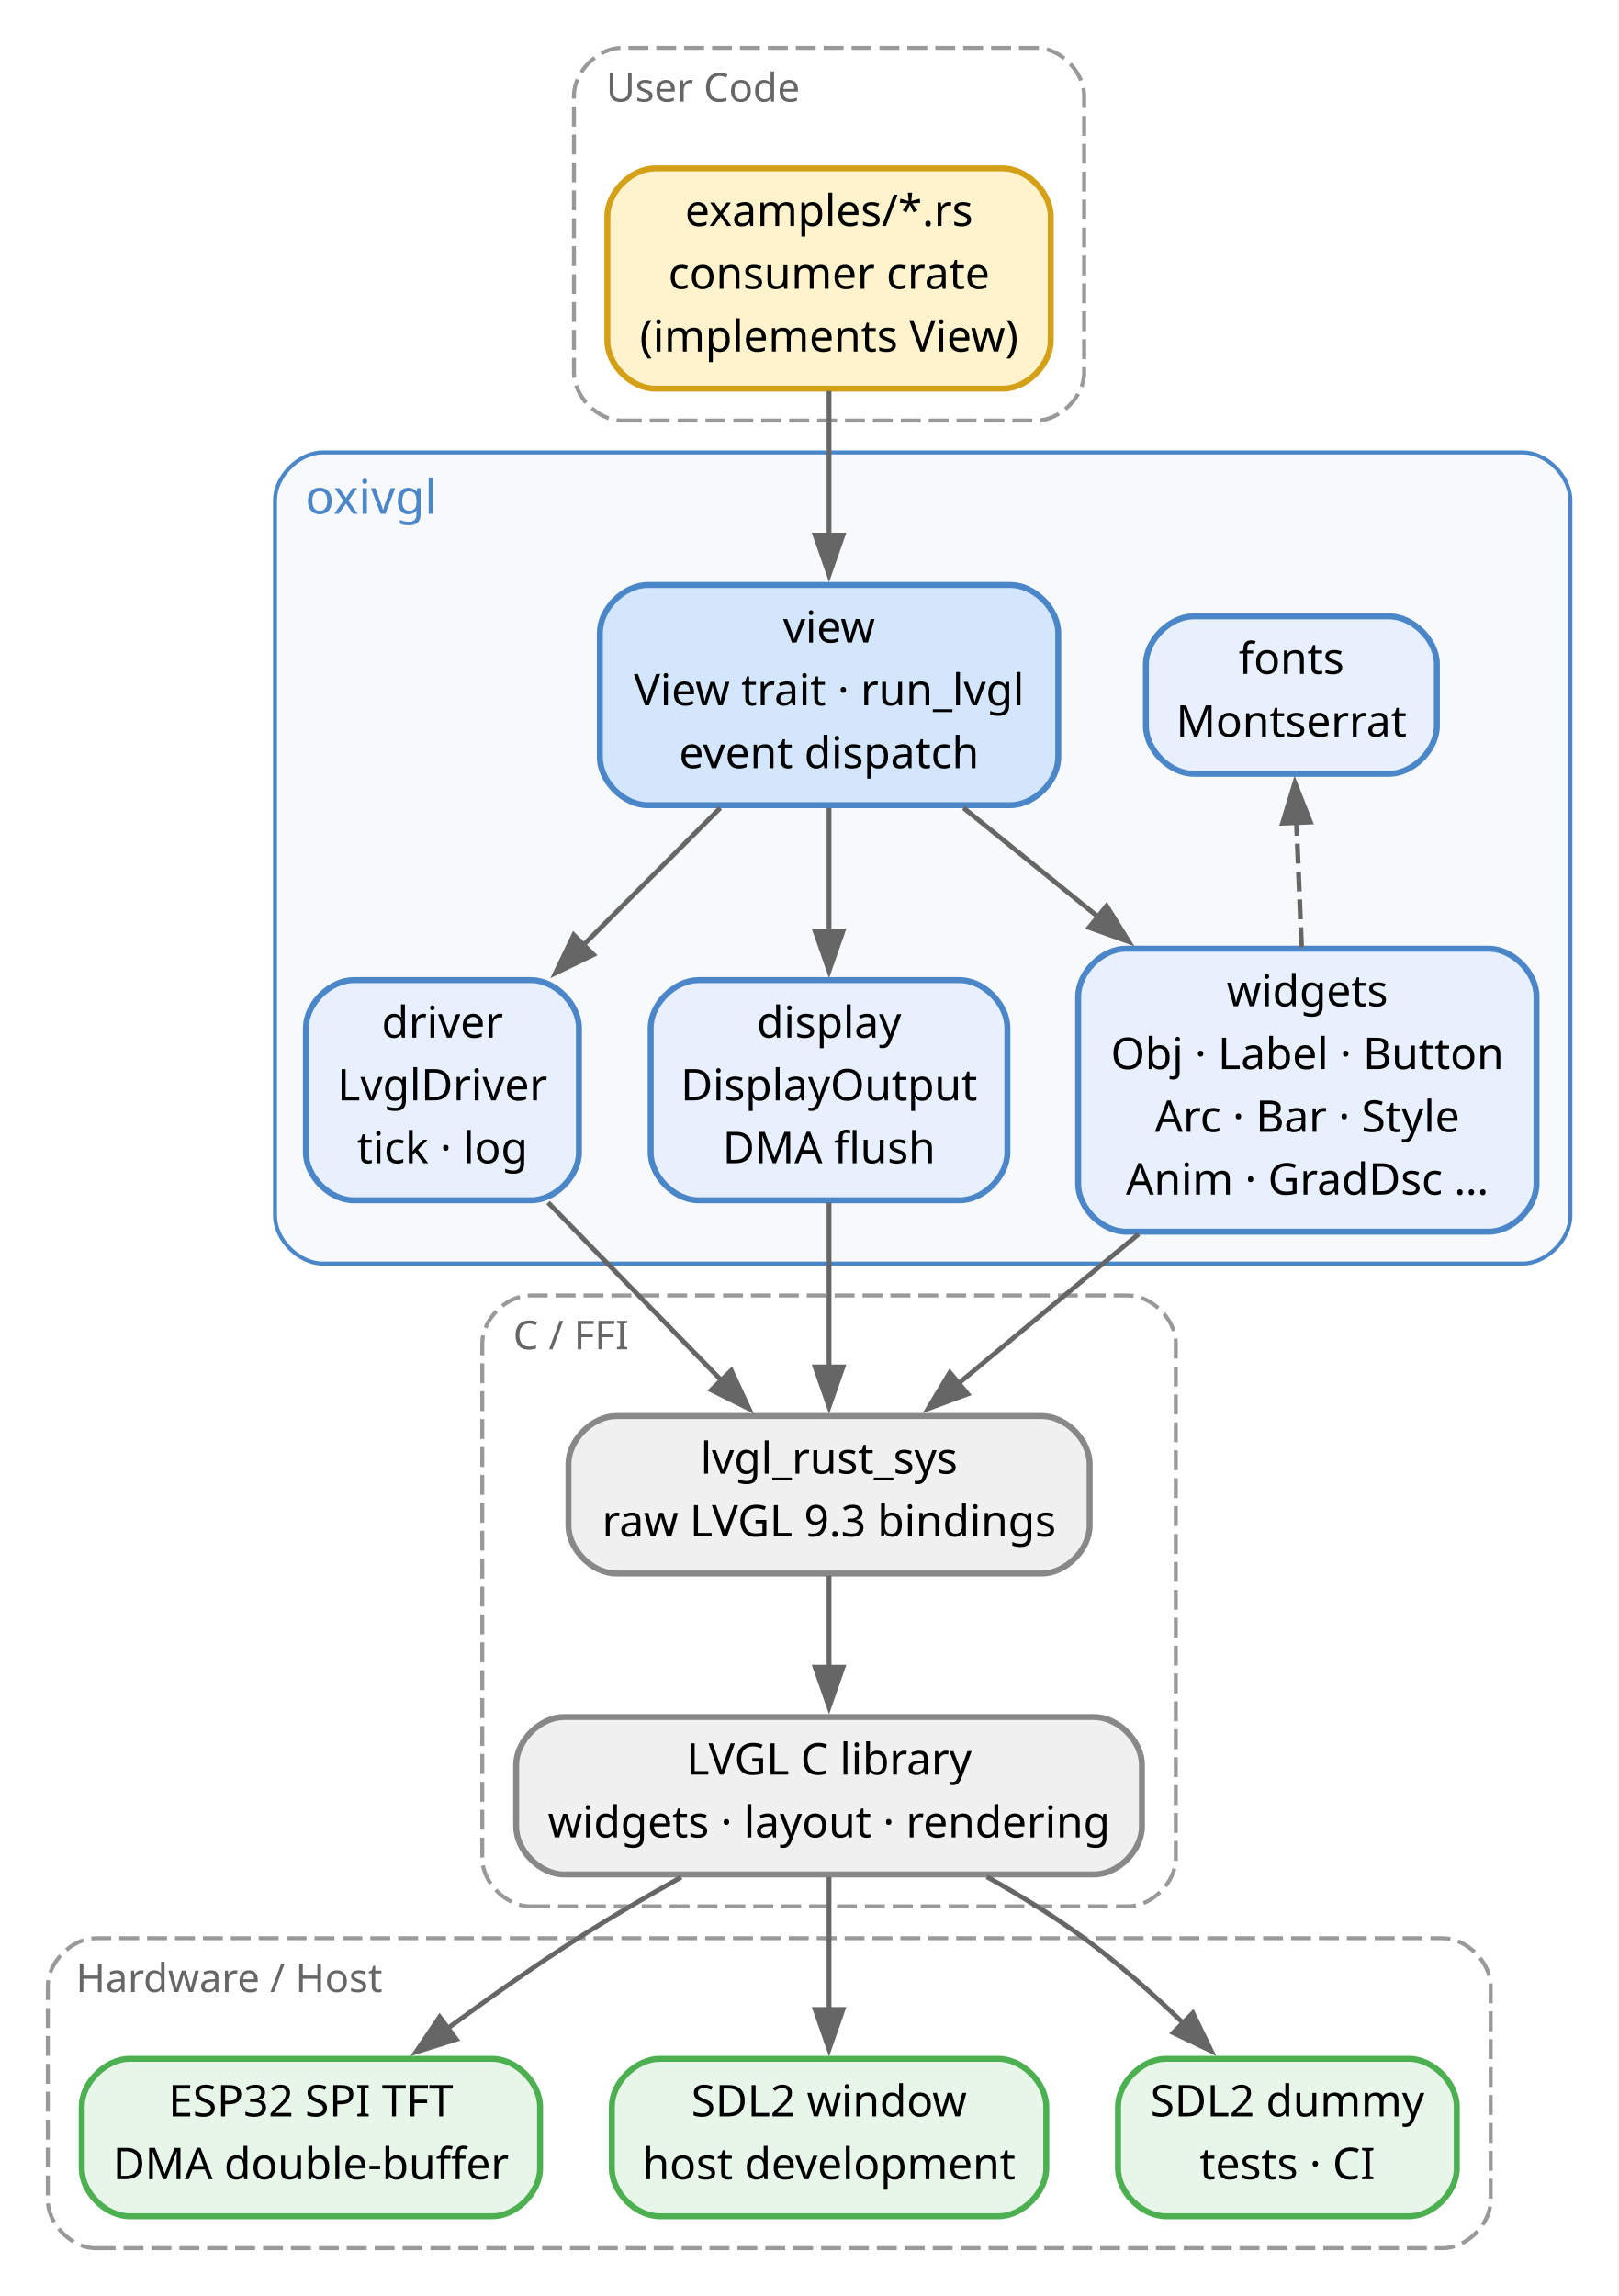
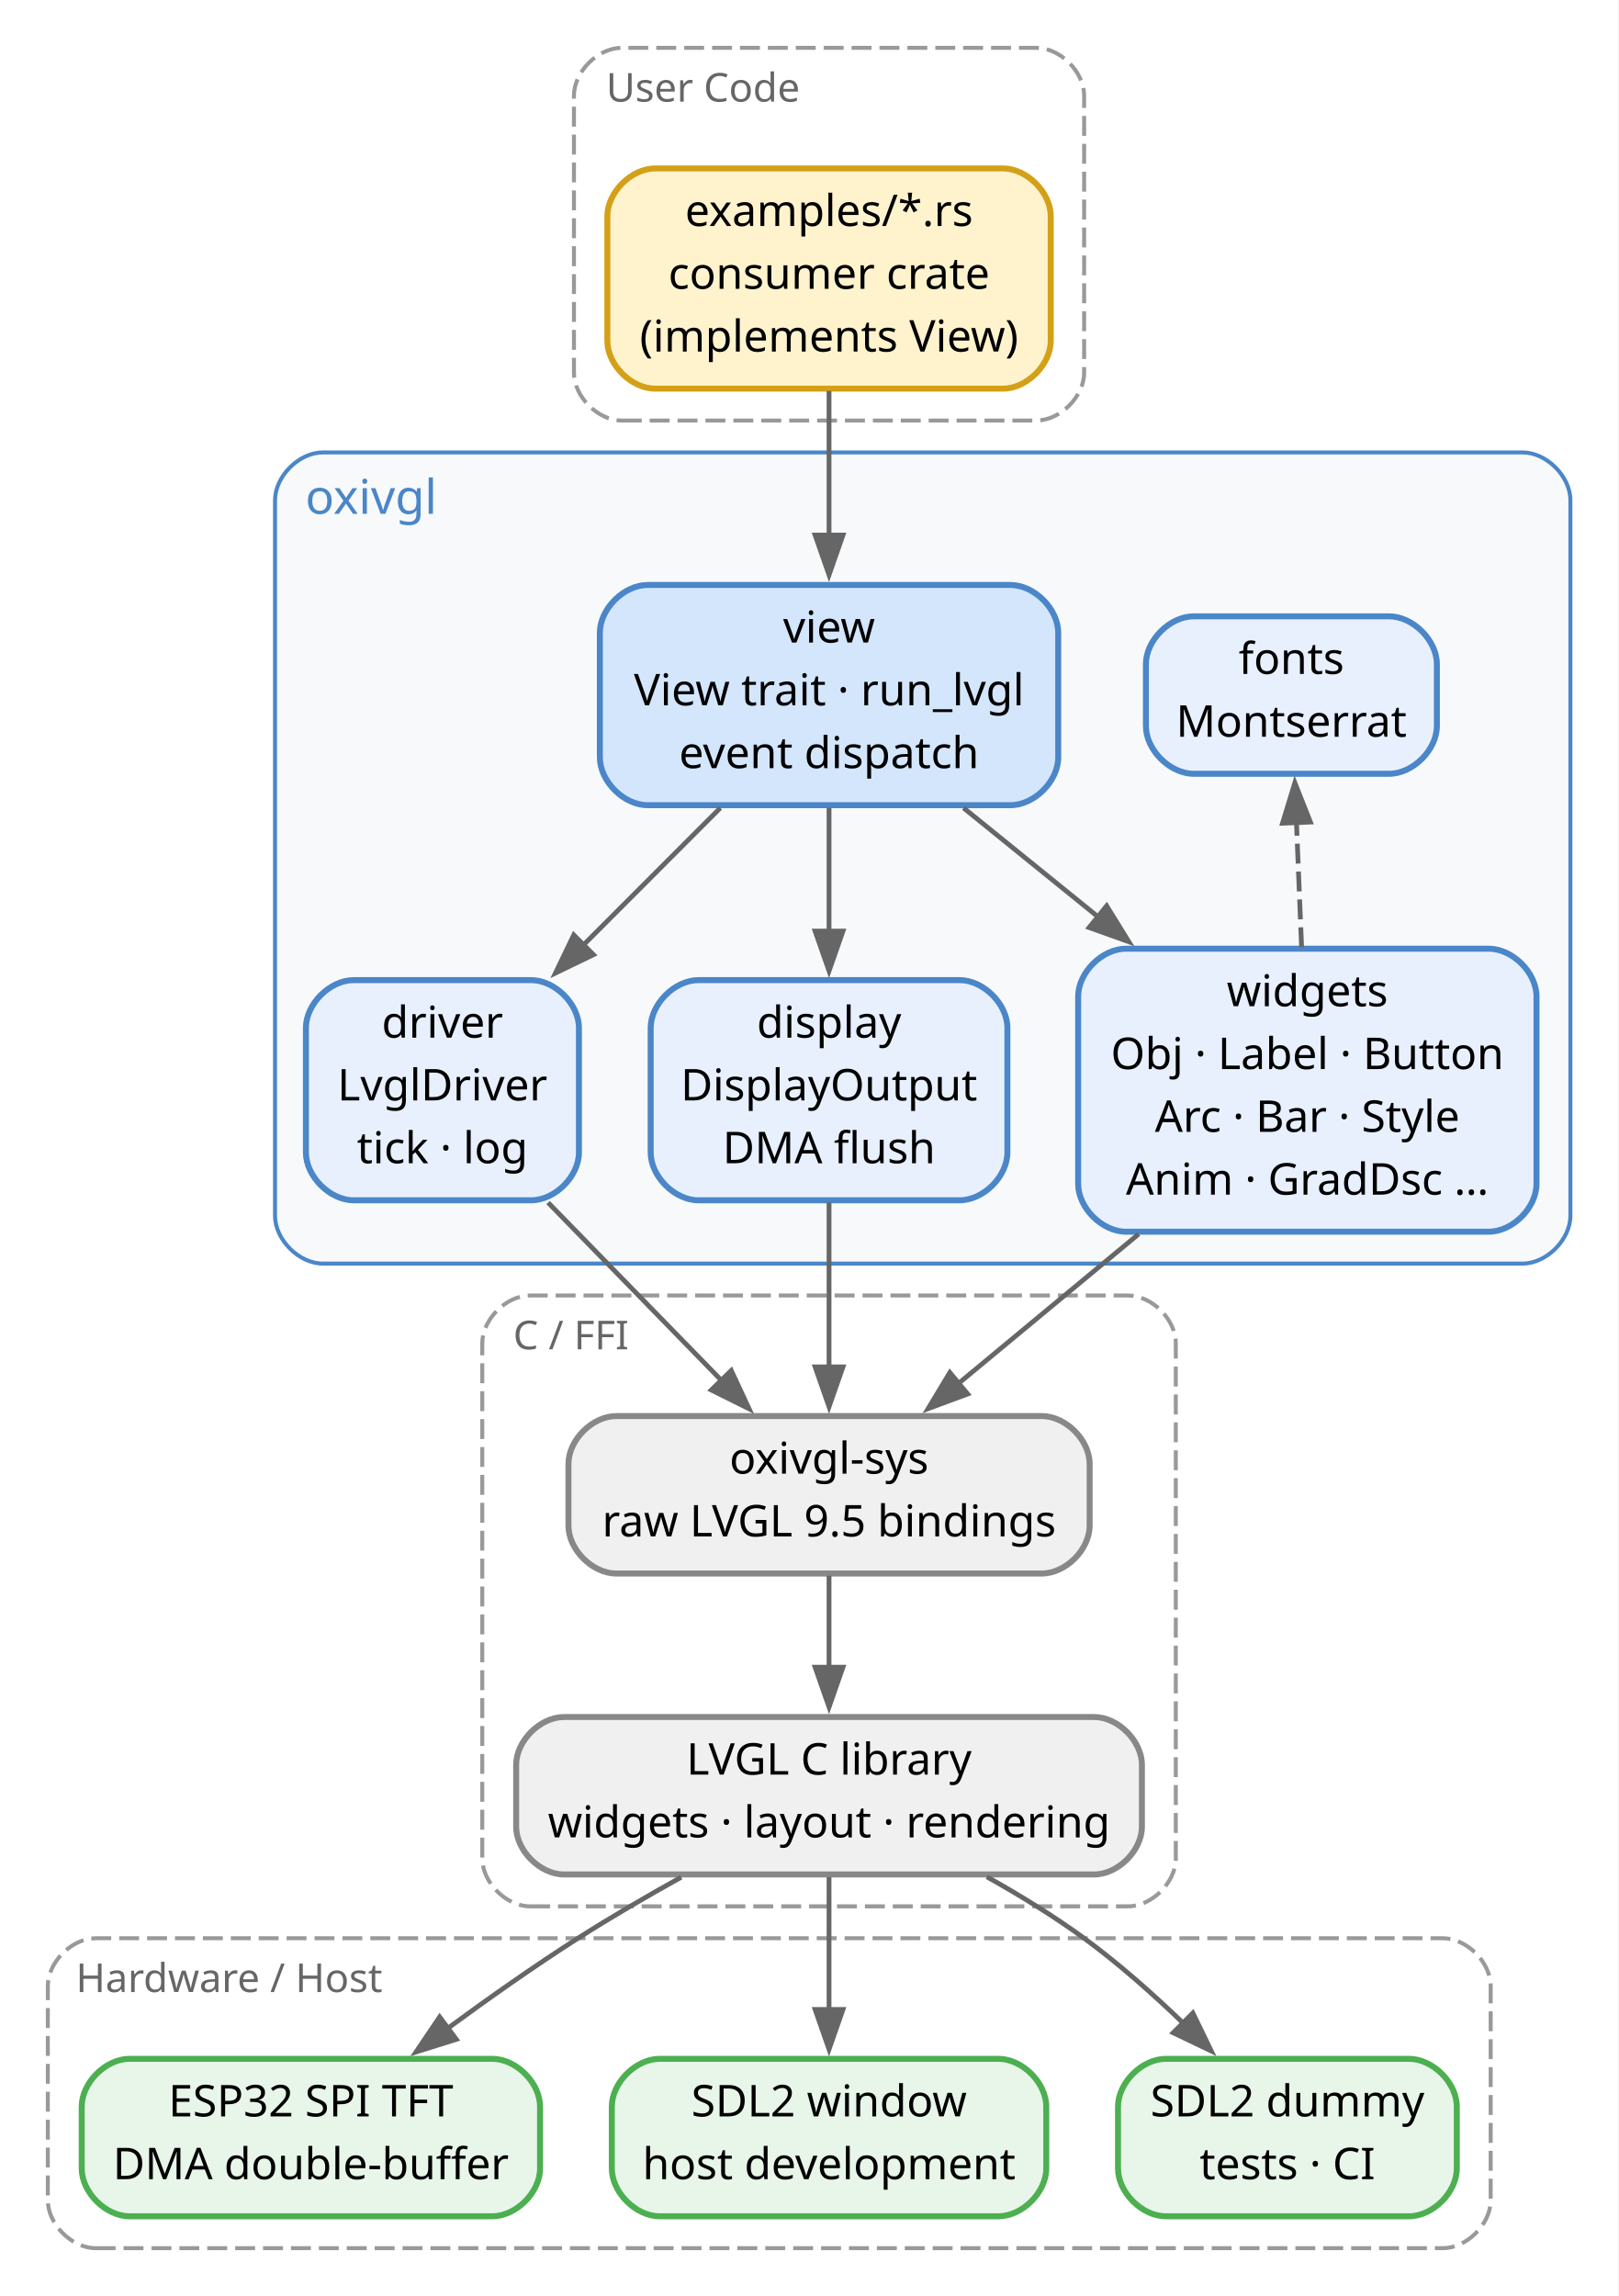
<svg xmlns="http://www.w3.org/2000/svg" width="406pt" height="576pt" viewBox="0.00 0.00 406.00 576.00">
  <g id="graph0" class="graph" transform="scale(1 1) rotate(0) translate(4 572)">
    <polygon fill="white" stroke="none" points="-4,4 -4,-572 402,-572 402,4 -4,4" />
    <g id="clust1" class="cluster">
      <path fill="none" stroke="#999999" stroke-dasharray="5,2" d="M152,-466.5C152,-466.5 256,-466.5 256,-466.5 262,-466.5 268,-472.5 268,-478.5 268,-478.5 268,-548 268,-548 268,-554 262,-560 256,-560 256,-560 152,-560 152,-560 146,-560 140,-554 140,-548 140,-548 140,-478.5 140,-478.5 140,-472.5 146,-466.5 152,-466.5" />
      <text xml:space="preserve" text-anchor="middle" x="172.38" y="-546.5" font-family="sans-serif" font-size="10.00" fill="#666666">User Code</text>
    </g>
    <g id="clust2" class="cluster">
      <path fill="#f8f9fa" stroke="#4a86c8" d="M77,-255C77,-255 378,-255 378,-255 384,-255 390,-261 390,-267 390,-267 390,-446.5 390,-446.5 390,-452.5 384,-458.5 378,-458.5 378,-458.5 77,-458.5 77,-458.5 71,-458.5 65,-452.5 65,-446.5 65,-446.5 65,-267 65,-267 65,-261 71,-255 77,-255" />
      <text xml:space="preserve" text-anchor="middle" x="89.12" y="-443.1" font-family="sans-serif" font-size="12.00" fill="#4a86c8">oxivgl</text>
    </g>
    <g id="clust3" class="cluster">
      <path fill="none" stroke="#999999" stroke-dasharray="5,2" d="M129,-93.75C129,-93.75 279,-93.75 279,-93.75 285,-93.75 291,-99.75 291,-105.75 291,-105.75 291,-235 291,-235 291,-241 285,-247 279,-247 279,-247 129,-247 129,-247 123,-247 117,-241 117,-235 117,-235 117,-105.75 117,-105.75 117,-99.75 123,-93.75 129,-93.75" />
      <text xml:space="preserve" text-anchor="middle" x="139.25" y="-233.5" font-family="sans-serif" font-size="10.00" fill="#666666">C / FFI</text>
    </g>
    <g id="clust4" class="cluster">
      <path fill="none" stroke="#999999" stroke-dasharray="5,2" d="M20,-8C20,-8 358,-8 358,-8 364,-8 370,-14 370,-20 370,-20 370,-73.75 370,-73.75 370,-79.75 364,-85.75 358,-85.75 358,-85.75 20,-85.75 20,-85.75 14,-85.75 8,-79.75 8,-73.75 8,-73.75 8,-20 8,-20 8,-14 14,-8 20,-8" />
      <text xml:space="preserve" text-anchor="middle" x="53.5" y="-72.25" font-family="sans-serif" font-size="10.00" fill="#666666">Hardware / Host</text>
    </g>
    <g id="node1" class="node">
      <path fill="#fff3cd" stroke="#d4a017" stroke-width="1.5" d="M247.62,-529.75C247.62,-529.75 160.38,-529.75 160.38,-529.75 154.38,-529.75 148.38,-523.75 148.38,-517.75 148.38,-517.75 148.38,-486.5 148.38,-486.5 148.38,-480.5 154.38,-474.5 160.38,-474.5 160.38,-474.5 247.62,-474.5 247.62,-474.5 253.62,-474.5 259.62,-480.5 259.62,-486.5 259.62,-486.5 259.62,-517.75 259.62,-517.75 259.62,-523.75 253.62,-529.75 247.62,-529.75" />
      <text xml:space="preserve" text-anchor="middle" x="204" y="-515.3" font-family="sans-serif" font-size="11.00">examples/*.rs</text>
      <text xml:space="preserve" text-anchor="middle" x="204" y="-499.55" font-family="sans-serif" font-size="11.00">consumer crate</text>
      <text xml:space="preserve" text-anchor="middle" x="204" y="-483.8" font-family="sans-serif" font-size="11.00">(implements View)</text>
    </g>
    <g id="node2" class="node">
      <path fill="#d4e6fc" stroke="#4a86c8" stroke-width="1.5" d="M249.5,-425.25C249.5,-425.25 158.5,-425.25 158.5,-425.25 152.5,-425.25 146.5,-419.25 146.5,-413.25 146.5,-413.25 146.5,-382 146.5,-382 146.5,-376 152.5,-370 158.5,-370 158.5,-370 249.5,-370 249.5,-370 255.5,-370 261.5,-376 261.5,-382 261.5,-382 261.5,-413.25 261.5,-413.25 261.5,-419.25 255.5,-425.25 249.5,-425.25" />
      <text xml:space="preserve" text-anchor="middle" x="204" y="-410.8" font-family="sans-serif" font-size="11.00">view</text>
      <text xml:space="preserve" text-anchor="middle" x="204" y="-395.05" font-family="sans-serif" font-size="11.00">View trait · run_lvgl</text>
      <text xml:space="preserve" text-anchor="middle" x="204" y="-379.3" font-family="sans-serif" font-size="11.00">event dispatch</text>
    </g>
    <g id="edge1" class="edge">
      <path fill="none" stroke="#666666" stroke-width="1.2" d="M204,-473.93C204,-462.81 204,-449.73 204,-437.63" />
      <polygon fill="#666666" stroke="#666666" stroke-width="1.2" points="207.5,-437.77 204,-427.77 200.5,-437.77 207.5,-437.77" />
    </g>
    <g id="node3" class="node">
      <path fill="#e8f0fe" stroke="#4a86c8" stroke-width="1.5" d="M129.25,-326.12C129.25,-326.12 84.75,-326.12 84.75,-326.12 78.75,-326.12 72.75,-320.12 72.75,-314.12 72.75,-314.12 72.75,-282.88 72.75,-282.88 72.75,-276.88 78.75,-270.88 84.75,-270.88 84.75,-270.88 129.25,-270.88 129.25,-270.88 135.25,-270.88 141.25,-276.88 141.25,-282.88 141.25,-282.88 141.25,-314.12 141.25,-314.12 141.25,-320.12 135.25,-326.12 129.25,-326.12" />
      <text xml:space="preserve" text-anchor="middle" x="107" y="-311.68" font-family="sans-serif" font-size="11.00">driver</text>
      <text xml:space="preserve" text-anchor="middle" x="107" y="-295.93" font-family="sans-serif" font-size="11.00">LvglDriver</text>
      <text xml:space="preserve" text-anchor="middle" x="107" y="-280.18" font-family="sans-serif" font-size="11.00">tick · log</text>
    </g>
    <g id="edge2" class="edge">
      <path fill="none" stroke="#666666" stroke-width="1.2" d="M176.72,-369.31C165.99,-358.57 153.53,-346.09 142.14,-334.69" />
      <polygon fill="#666666" stroke="#666666" stroke-width="1.2" points="144.9,-332.5 135.36,-327.89 139.95,-337.44 144.9,-332.5" />
    </g>
    <g id="node4" class="node">
      <path fill="#e8f0fe" stroke="#4a86c8" stroke-width="1.5" d="M236.75,-326.12C236.75,-326.12 171.25,-326.12 171.25,-326.12 165.25,-326.12 159.25,-320.12 159.25,-314.12 159.25,-314.12 159.25,-282.88 159.25,-282.88 159.25,-276.88 165.25,-270.88 171.25,-270.88 171.25,-270.88 236.75,-270.88 236.75,-270.88 242.75,-270.88 248.75,-276.88 248.75,-282.88 248.75,-282.88 248.75,-314.12 248.75,-314.12 248.75,-320.12 242.75,-326.12 236.75,-326.12" />
      <text xml:space="preserve" text-anchor="middle" x="204" y="-311.68" font-family="sans-serif" font-size="11.00">display</text>
      <text xml:space="preserve" text-anchor="middle" x="204" y="-295.93" font-family="sans-serif" font-size="11.00">DisplayOutput</text>
      <text xml:space="preserve" text-anchor="middle" x="204" y="-280.18" font-family="sans-serif" font-size="11.00">DMA flush</text>
    </g>
    <g id="edge3" class="edge">
      <path fill="none" stroke="#666666" stroke-width="1.2" d="M204,-369.31C204,-359.71 204,-348.74 204,-338.37" />
      <polygon fill="#666666" stroke="#666666" stroke-width="1.2" points="207.5,-338.42 204,-328.42 200.5,-338.42 207.5,-338.42" />
    </g>
    <g id="node5" class="node">
      <path fill="#e8f0fe" stroke="#4a86c8" stroke-width="1.5" d="M369.5,-334C369.5,-334 278.5,-334 278.5,-334 272.5,-334 266.5,-328 266.5,-322 266.5,-322 266.5,-275 266.5,-275 266.5,-269 272.5,-263 278.5,-263 278.5,-263 369.5,-263 369.5,-263 375.5,-263 381.5,-269 381.5,-275 381.5,-275 381.5,-322 381.5,-322 381.5,-328 375.5,-334 369.5,-334" />
      <text xml:space="preserve" text-anchor="middle" x="324" y="-319.55" font-family="sans-serif" font-size="11.00">widgets</text>
      <text xml:space="preserve" text-anchor="middle" x="324" y="-303.8" font-family="sans-serif" font-size="11.00">Obj · Label · Button</text>
      <text xml:space="preserve" text-anchor="middle" x="324" y="-288.05" font-family="sans-serif" font-size="11.00">Arc · Bar · Style</text>
      <text xml:space="preserve" text-anchor="middle" x="324" y="-272.3" font-family="sans-serif" font-size="11.00">Anim · GradDsc …</text>
    </g>
    <g id="edge4" class="edge">
      <path fill="none" stroke="#666666" stroke-width="1.2" d="M237.75,-369.31C248.25,-360.81 260.09,-351.23 271.55,-341.95" />
      <polygon fill="#666666" stroke="#666666" stroke-width="1.2" points="273.65,-344.75 279.22,-335.74 269.25,-339.31 273.65,-344.75" />
    </g>
    <g id="node7" class="node">
      <path fill="#f0f0f0" stroke="#888888" stroke-width="1.5" d="M257.38,-216.75C257.38,-216.75 150.62,-216.75 150.62,-216.75 144.62,-216.75 138.62,-210.75 138.62,-204.75 138.62,-204.75 138.62,-189.25 138.62,-189.25 138.62,-183.25 144.62,-177.25 150.62,-177.25 150.62,-177.25 257.38,-177.25 257.38,-177.25 263.38,-177.25 269.38,-183.25 269.38,-189.25 269.38,-189.25 269.38,-204.75 269.38,-204.75 269.38,-210.75 263.38,-216.75 257.38,-216.75" />
-       <text xml:space="preserve" text-anchor="middle" x="204" y="-202.3" font-family="sans-serif" font-size="11.00">lvgl_rust_sys</text>
-       <text xml:space="preserve" text-anchor="middle" x="204" y="-186.55" font-family="sans-serif" font-size="11.00">raw LVGL 9.3 bindings</text>
+       <text xml:space="preserve" text-anchor="middle" x="204" y="-202.3" font-family="sans-serif" font-size="11.00">oxivgl-sys</text>
+       <text xml:space="preserve" text-anchor="middle" x="204" y="-186.55" font-family="sans-serif" font-size="11.00">raw LVGL 9.5 bindings</text>
    </g>
    <g id="edge6" class="edge">
      <path fill="none" stroke="#666666" stroke-width="1.2" d="M133.51,-270.31C147.07,-256.4 163.55,-239.5 177.16,-225.53" />
      <polygon fill="#666666" stroke="#666666" stroke-width="1.2" points="179.47,-228.18 183.94,-218.57 174.46,-223.29 179.47,-228.18" />
    </g>
    <g id="edge7" class="edge">
      <path fill="none" stroke="#666666" stroke-width="1.2" d="M204,-270.31C204,-257.45 204,-242.03 204,-228.74" />
      <polygon fill="#666666" stroke="#666666" stroke-width="1.2" points="207.5,-229.09 204,-219.09 200.5,-229.09 207.5,-229.09" />
    </g>
    <g id="node6" class="node">
      <path fill="#e8f0fe" stroke="#4a86c8" stroke-width="1.5" d="M344.5,-417.38C344.5,-417.38 295.5,-417.38 295.5,-417.38 289.5,-417.38 283.5,-411.38 283.5,-405.38 283.5,-405.38 283.5,-389.88 283.5,-389.88 283.5,-383.88 289.5,-377.88 295.5,-377.88 295.5,-377.88 344.5,-377.88 344.5,-377.88 350.5,-377.88 356.5,-383.88 356.5,-389.88 356.5,-389.88 356.5,-405.38 356.5,-405.38 356.5,-411.38 350.5,-417.38 344.5,-417.38" />
      <text xml:space="preserve" text-anchor="middle" x="320" y="-402.93" font-family="sans-serif" font-size="11.00">fonts</text>
      <text xml:space="preserve" text-anchor="middle" x="320" y="-387.18" font-family="sans-serif" font-size="11.00">Montserrat</text>
    </g>
    <g id="edge5" class="edge">
      <path fill="none" stroke="#666666" stroke-width="1.2" stroke-dasharray="5,2" d="M322.56,-334.37C322.14,-344.69 321.68,-355.9 321.26,-365.93" />
      <polygon fill="#666666" stroke="#666666" stroke-width="1.2" points="317.78,-365.49 320.87,-375.62 324.77,-365.77 317.78,-365.49" />
    </g>
    <g id="edge8" class="edge">
      <path fill="none" stroke="#666666" stroke-width="1.2" d="M281.69,-262.42C266.75,-250.03 250.19,-236.3 236.22,-224.72" />
      <polygon fill="#666666" stroke="#666666" stroke-width="1.2" points="238.78,-222.29 228.85,-218.61 234.31,-227.68 238.78,-222.29" />
    </g>
    <g id="node8" class="node">
      <path fill="#f0f0f0" stroke="#888888" stroke-width="1.5" d="M270.5,-141.25C270.5,-141.25 137.5,-141.25 137.5,-141.25 131.5,-141.25 125.5,-135.25 125.5,-129.25 125.5,-129.25 125.5,-113.75 125.5,-113.75 125.5,-107.75 131.5,-101.75 137.5,-101.75 137.5,-101.75 270.5,-101.75 270.5,-101.75 276.5,-101.75 282.5,-107.75 282.5,-113.75 282.5,-113.75 282.5,-129.25 282.5,-129.25 282.5,-135.25 276.5,-141.25 270.5,-141.25" />
      <text xml:space="preserve" text-anchor="middle" x="204" y="-126.8" font-family="sans-serif" font-size="11.00">LVGL C library</text>
      <text xml:space="preserve" text-anchor="middle" x="204" y="-111.05" font-family="sans-serif" font-size="11.00">widgets · layout · rendering</text>
    </g>
    <g id="edge9" class="edge">
      <path fill="none" stroke="#666666" stroke-width="1.2" d="M204,-176.69C204,-169.65 204,-161.51 204,-153.71" />
      <polygon fill="#666666" stroke="#666666" stroke-width="1.2" points="207.5,-153.75 204,-143.75 200.5,-153.75 207.5,-153.75" />
    </g>
    <g id="node9" class="node">
      <path fill="#e8f5e9" stroke="#4caf50" stroke-width="1.5" d="M119.5,-55.5C119.5,-55.5 28.5,-55.5 28.5,-55.5 22.5,-55.5 16.5,-49.5 16.5,-43.5 16.5,-43.5 16.5,-28 16.5,-28 16.5,-22 22.5,-16 28.5,-16 28.5,-16 119.5,-16 119.5,-16 125.5,-16 131.5,-22 131.5,-28 131.5,-28 131.5,-43.5 131.5,-43.5 131.5,-49.5 125.5,-55.5 119.5,-55.5" />
      <text xml:space="preserve" text-anchor="middle" x="74" y="-41.05" font-family="sans-serif" font-size="11.00">ESP32 SPI TFT</text>
      <text xml:space="preserve" text-anchor="middle" x="74" y="-25.3" font-family="sans-serif" font-size="11.00">DMA double-buffer</text>
    </g>
    <g id="edge10" class="edge">
      <path fill="none" stroke="#666666" stroke-width="1.2" d="M166.9,-101.06C158.27,-96.26 149.21,-90.99 141,-85.75 130.14,-78.82 118.69,-70.75 108.39,-63.19" />
      <polygon fill="#666666" stroke="#666666" stroke-width="1.2" points="110.49,-60.39 100.38,-57.23 106.31,-66.01 110.49,-60.39" />
    </g>
    <g id="node10" class="node">
      <path fill="#e8f5e9" stroke="#4caf50" stroke-width="1.5" d="M246.5,-55.5C246.5,-55.5 161.5,-55.5 161.5,-55.5 155.5,-55.5 149.5,-49.5 149.5,-43.5 149.5,-43.5 149.5,-28 149.5,-28 149.5,-22 155.5,-16 161.5,-16 161.5,-16 246.5,-16 246.5,-16 252.5,-16 258.5,-22 258.5,-28 258.5,-28 258.5,-43.5 258.5,-43.5 258.5,-49.5 252.5,-55.5 246.5,-55.5" />
      <text xml:space="preserve" text-anchor="middle" x="204" y="-41.05" font-family="sans-serif" font-size="11.00">SDL2 window</text>
      <text xml:space="preserve" text-anchor="middle" x="204" y="-25.3" font-family="sans-serif" font-size="11.00">host development</text>
    </g>
    <g id="edge11" class="edge">
      <path fill="none" stroke="#666666" stroke-width="1.2" d="M204,-101.08C204,-91.14 204,-78.81 204,-67.61" />
      <polygon fill="#666666" stroke="#666666" stroke-width="1.2" points="207.5,-67.89 204,-57.89 200.5,-67.89 207.5,-67.89" />
    </g>
    <g id="node11" class="node">
      <path fill="#e8f5e9" stroke="#4caf50" stroke-width="1.5" d="M349.5,-55.5C349.5,-55.5 288.5,-55.5 288.5,-55.5 282.5,-55.5 276.5,-49.5 276.5,-43.5 276.5,-43.5 276.5,-28 276.5,-28 276.5,-22 282.5,-16 288.5,-16 288.5,-16 349.5,-16 349.5,-16 355.5,-16 361.5,-22 361.5,-28 361.5,-28 361.5,-43.5 361.5,-43.5 361.5,-49.5 355.5,-55.5 349.5,-55.5" />
      <text xml:space="preserve" text-anchor="middle" x="319" y="-41.05" font-family="sans-serif" font-size="11.00">SDL2 dummy</text>
      <text xml:space="preserve" text-anchor="middle" x="319" y="-25.3" font-family="sans-serif" font-size="11.00">tests · CI</text>
    </g>
    <g id="edge12" class="edge">
      <path fill="none" stroke="#666666" stroke-width="1.2" d="M243.6,-101.16C251.91,-96.51 260.45,-91.27 268,-85.75 276.73,-79.36 285.5,-71.57 293.24,-64.09" />
      <polygon fill="#666666" stroke="#666666" stroke-width="1.2" points="295.28,-67 299.9,-57.46 290.34,-62.04 295.28,-67" />
    </g>
  </g>
</svg>
